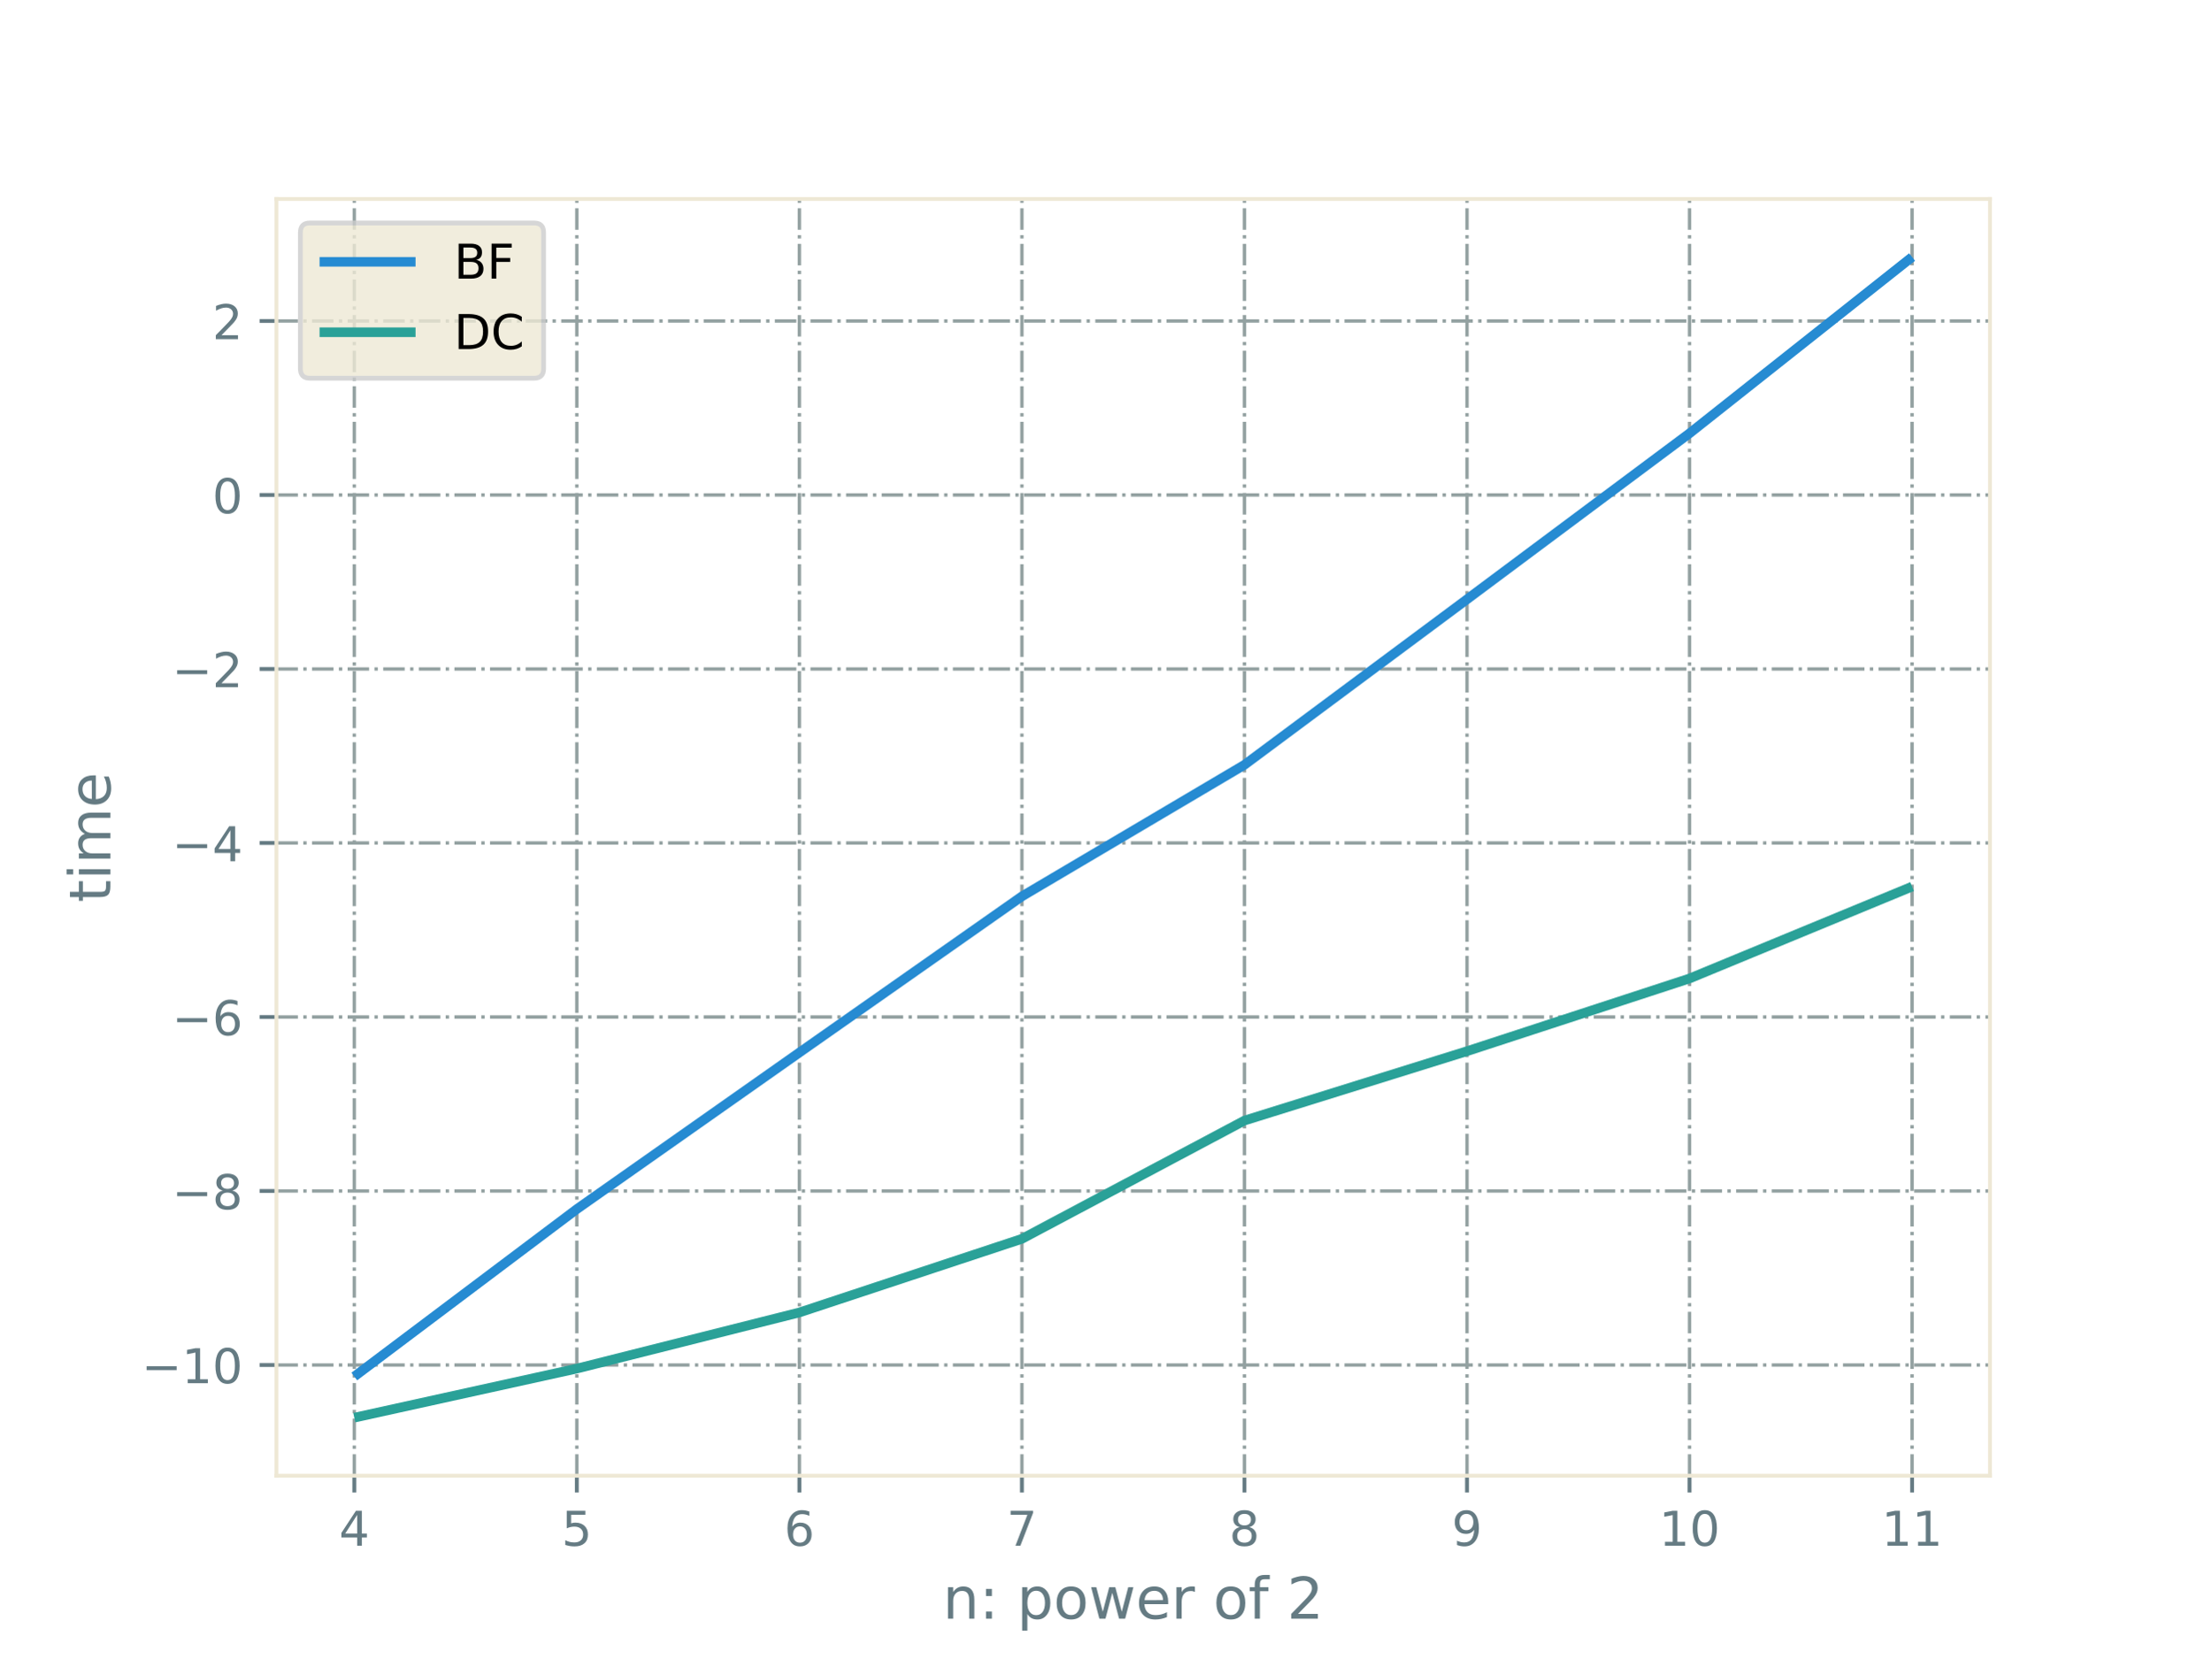
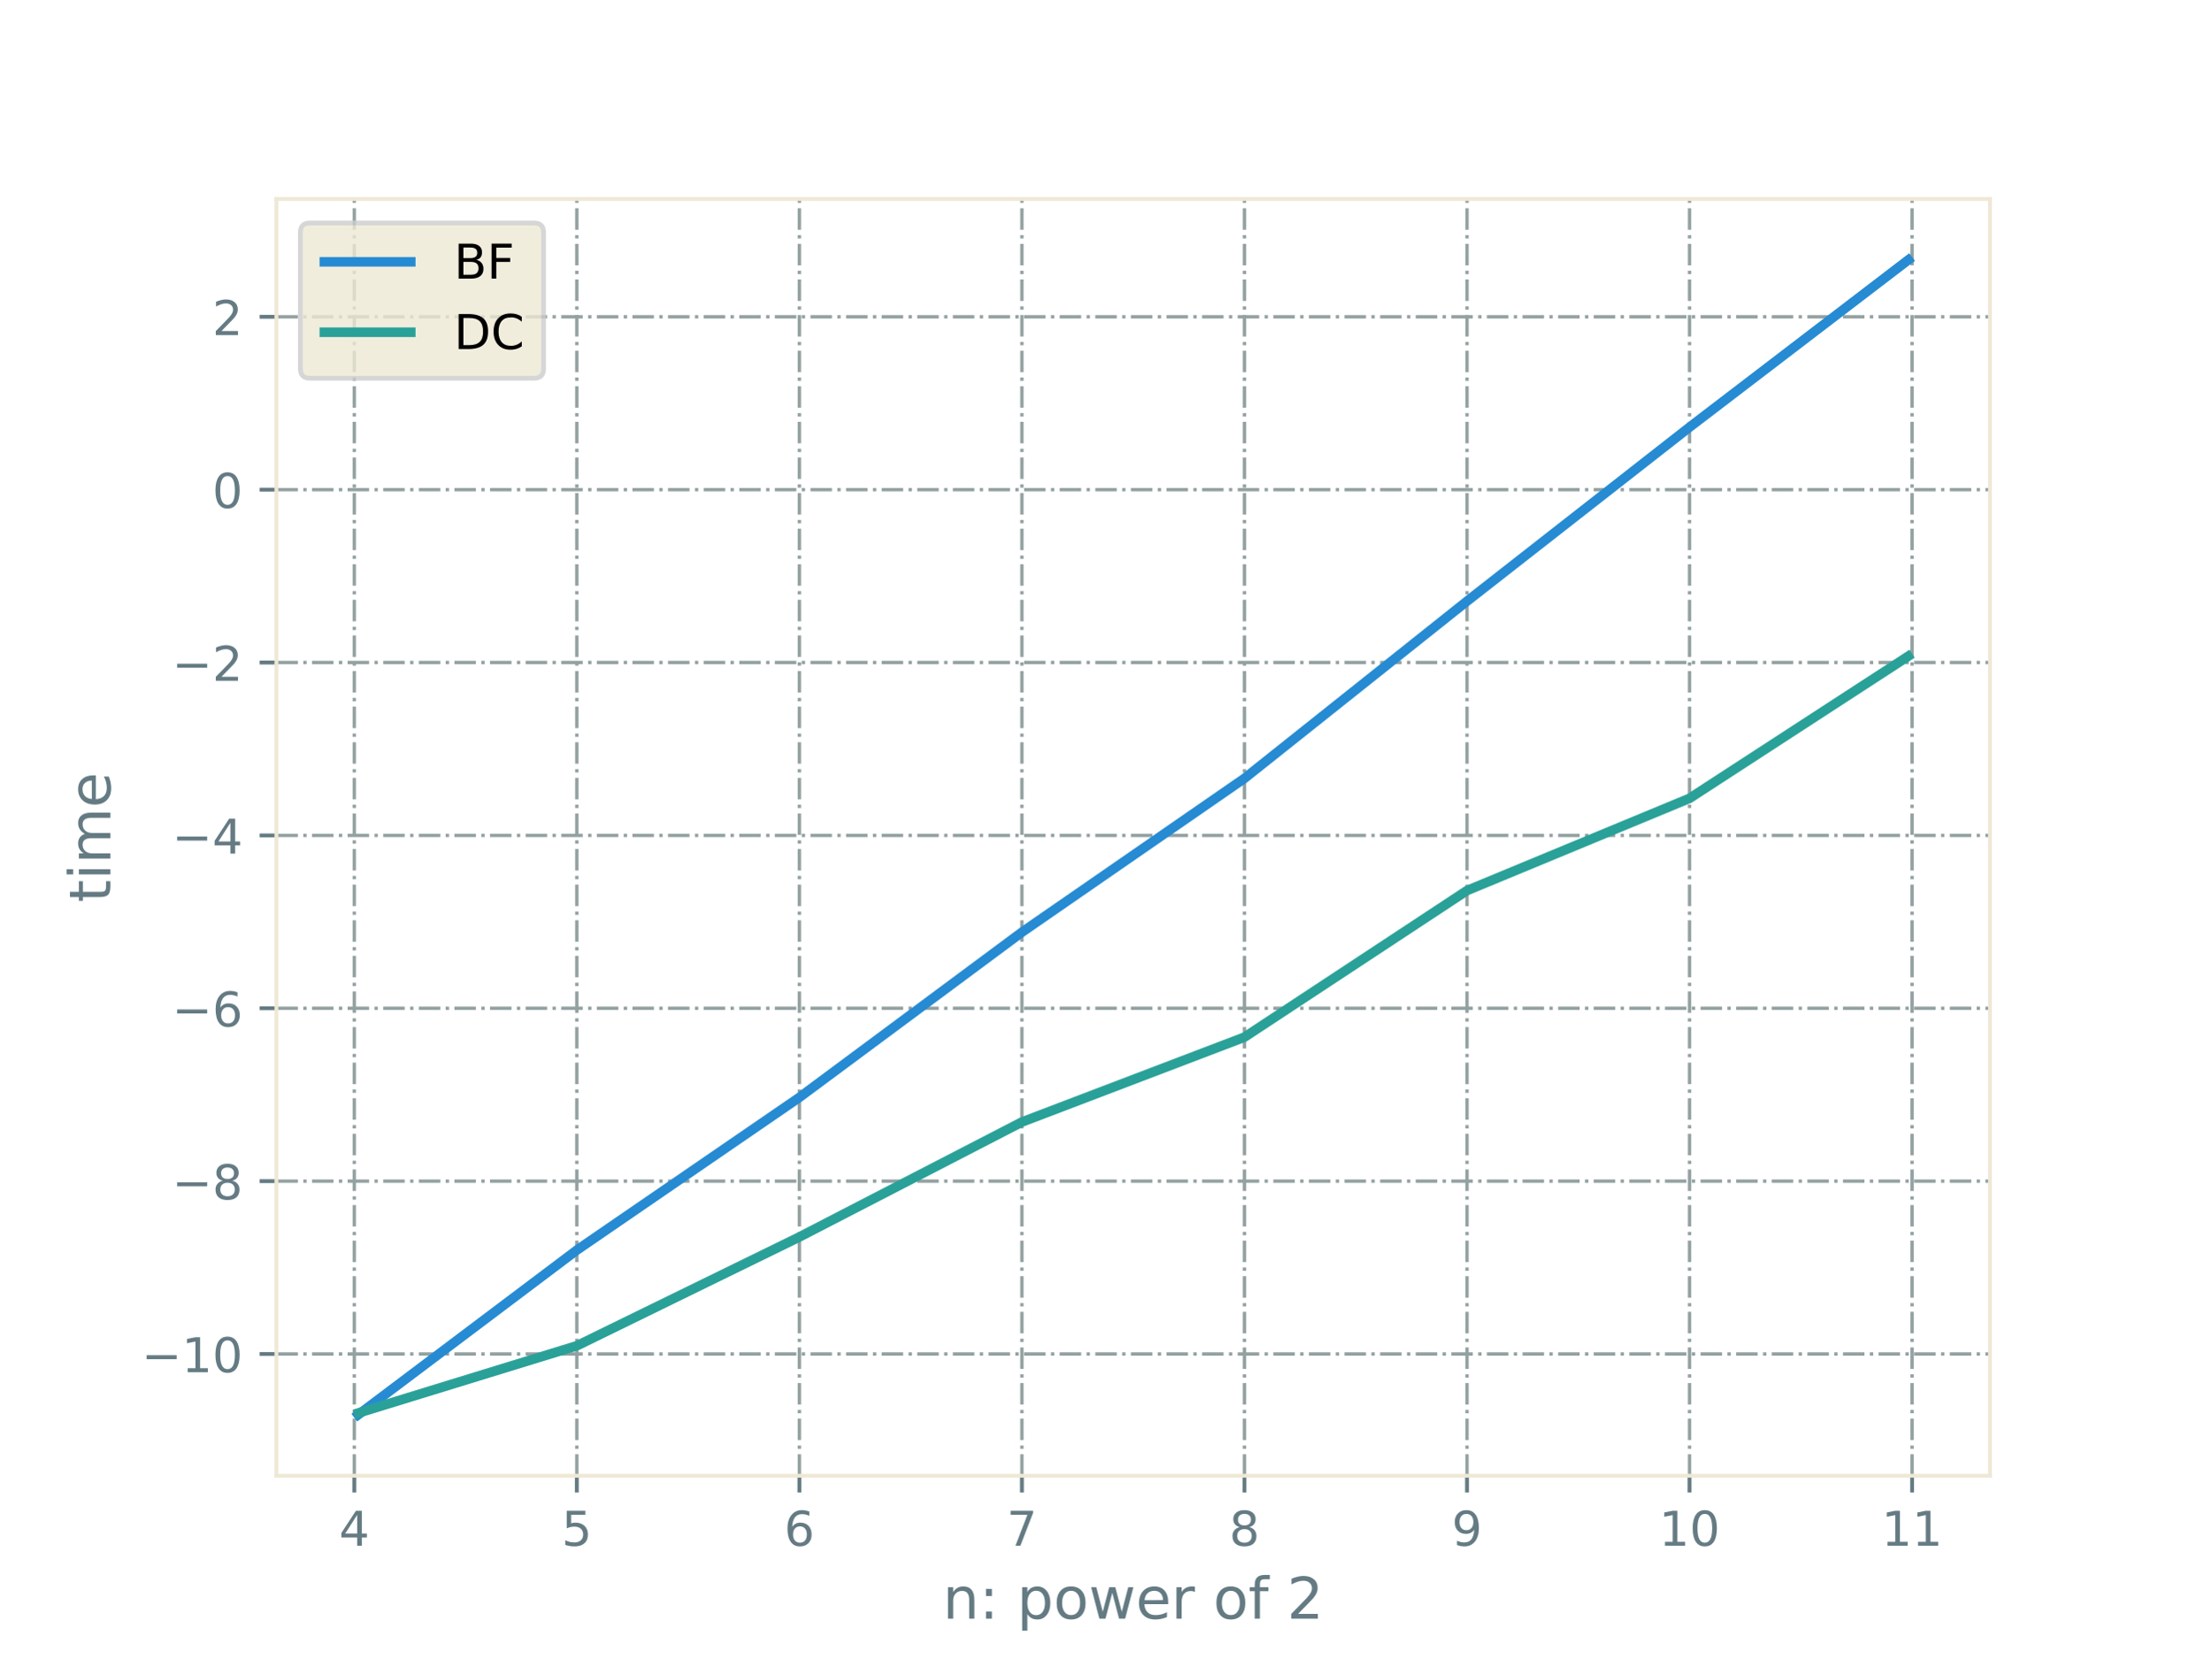
<svg xmlns="http://www.w3.org/2000/svg" xmlns:xlink="http://www.w3.org/1999/xlink" width="460.8pt" height="345.6pt" viewBox="0 0 460.8 345.6" version="1.1">
  <defs>
    <style type="text/css">*{stroke-linejoin: round; stroke-linecap: butt}</style>
  </defs>
  <g id="figure_1">
    <g id="patch_1">
      <path d="M 0 345.6  L 460.8 345.6  L 460.8 0  L 0 0  L 0 345.6  z " style="fill: none" />
    </g>
    <g id="axes_1">
      <g id="patch_2">
        <path d="M 57.6 307.584  L 414.72 307.584  L 414.72 41.472  L 57.6 41.472  L 57.6 307.584  z " style="fill: none" />
      </g>
      <g id="matplotlib.axis_1">
        <g id="xtick_1">
          <g id="line2d_1">
-             <path d="M 73.833 307.584  L 73.833 41.472  " clip-path="url(#p886a5b339a)" style="fill: none; stroke-dasharray: 4.48,1.12,0.7,1.12; stroke-dashoffset: 0; stroke: #93a1a1; stroke-width: 0.7" />
+             <path d="M 73.833 307.584  L 73.833 41.472  " clip-path="url(#p9ce0d20192)" style="fill: none; stroke-dasharray: 4.48,1.12,0.7,1.12; stroke-dashoffset: 0; stroke: #93a1a1; stroke-width: 0.7" />
          </g>
          <g id="line2d_2">
            <defs>
-               <path id="m361cfe37a9" d="M 0 0  L 0 3.5  " style="stroke: #657b83; stroke-width: 0.8" />
-             </defs>
-             <g>
-               <use xlink:href="#m361cfe37a9" x="73.833" y="307.584" style="fill: #657b83; stroke: #657b83; stroke-width: 0.8" />
+               <path id="m4172f4099a" d="M 0 0  L 0 3.5  " style="stroke: #657b83; stroke-width: 0.8" />
+             </defs>
+             <g>
+               <use xlink:href="#m4172f4099a" x="73.833" y="307.584" style="fill: #657b83; stroke: #657b83; stroke-width: 0.8" />
            </g>
          </g>
          <g id="text_1">
            <g style="fill: #657b83" transform="translate(70.65148 322.1824) scale(0.1 -0.1)">
              <defs>
                <path id="DejaVuSans-34" d="M 2419 4116  L 825 1625  L 2419 1625  L 2419 4116  z M 2253 4666  L 3047 4666  L 3047 1625  L 3713 1625  L 3713 1100  L 3047 1100  L 3047 0  L 2419 0  L 2419 1100  L 313 1100  L 313 1709  L 2253 4666  z " transform="scale(0.015625)" />
              </defs>
              <use xlink:href="#DejaVuSans-34" />
            </g>
          </g>
        </g>
        <g id="xtick_2">
          <g id="line2d_3">
-             <path d="M 120.212 307.584  L 120.212 41.472  " clip-path="url(#p886a5b339a)" style="fill: none; stroke-dasharray: 4.48,1.12,0.7,1.12; stroke-dashoffset: 0; stroke: #93a1a1; stroke-width: 0.7" />
+             <path d="M 120.212 307.584  L 120.212 41.472  " clip-path="url(#p9ce0d20192)" style="fill: none; stroke-dasharray: 4.48,1.12,0.7,1.12; stroke-dashoffset: 0; stroke: #93a1a1; stroke-width: 0.7" />
          </g>
          <g id="line2d_4">
            <g>
-               <use xlink:href="#m361cfe37a9" x="120.212" y="307.584" style="fill: #657b83; stroke: #657b83; stroke-width: 0.8" />
+               <use xlink:href="#m4172f4099a" x="120.212" y="307.584" style="fill: #657b83; stroke: #657b83; stroke-width: 0.8" />
            </g>
          </g>
          <g id="text_2">
            <g style="fill: #657b83" transform="translate(117.0307 322.1824) scale(0.1 -0.1)">
              <defs>
                <path id="DejaVuSans-35" d="M 691 4666  L 3169 4666  L 3169 4134  L 1269 4134  L 1269 2991  Q 1406 3038 1543 3061  Q 1681 3084 1819 3084  Q 2600 3084 3056 2656  Q 3513 2228 3513 1497  Q 3513 744 3044 326  Q 2575 -91 1722 -91  Q 1428 -91 1123 -41  Q 819 9 494 109  L 494 744  Q 775 591 1075 516  Q 1375 441 1709 441  Q 2250 441 2565 725  Q 2881 1009 2881 1497  Q 2881 1984 2565 2268  Q 2250 2553 1709 2553  Q 1456 2553 1204 2497  Q 953 2441 691 2322  L 691 4666  z " transform="scale(0.015625)" />
              </defs>
              <use xlink:href="#DejaVuSans-35" />
            </g>
          </g>
        </g>
        <g id="xtick_3">
          <g id="line2d_5">
-             <path d="M 166.591 307.584  L 166.591 41.472  " clip-path="url(#p886a5b339a)" style="fill: none; stroke-dasharray: 4.48,1.12,0.7,1.12; stroke-dashoffset: 0; stroke: #93a1a1; stroke-width: 0.7" />
+             <path d="M 166.591 307.584  L 166.591 41.472  " clip-path="url(#p9ce0d20192)" style="fill: none; stroke-dasharray: 4.48,1.12,0.7,1.12; stroke-dashoffset: 0; stroke: #93a1a1; stroke-width: 0.7" />
          </g>
          <g id="line2d_6">
            <g>
-               <use xlink:href="#m361cfe37a9" x="166.591" y="307.584" style="fill: #657b83; stroke: #657b83; stroke-width: 0.8" />
+               <use xlink:href="#m4172f4099a" x="166.591" y="307.584" style="fill: #657b83; stroke: #657b83; stroke-width: 0.8" />
            </g>
          </g>
          <g id="text_3">
            <g style="fill: #657b83" transform="translate(163.4099 322.1824) scale(0.1 -0.1)">
              <defs>
                <path id="DejaVuSans-36" d="M 2113 2584  Q 1688 2584 1439 2293  Q 1191 2003 1191 1497  Q 1191 994 1439 701  Q 1688 409 2113 409  Q 2538 409 2786 701  Q 3034 994 3034 1497  Q 3034 2003 2786 2293  Q 2538 2584 2113 2584  z M 3366 4563  L 3366 3988  Q 3128 4100 2886 4159  Q 2644 4219 2406 4219  Q 1781 4219 1451 3797  Q 1122 3375 1075 2522  Q 1259 2794 1537 2939  Q 1816 3084 2150 3084  Q 2853 3084 3261 2657  Q 3669 2231 3669 1497  Q 3669 778 3244 343  Q 2819 -91 2113 -91  Q 1303 -91 875 529  Q 447 1150 447 2328  Q 447 3434 972 4092  Q 1497 4750 2381 4750  Q 2619 4750 2861 4703  Q 3103 4656 3366 4563  z " transform="scale(0.015625)" />
              </defs>
              <use xlink:href="#DejaVuSans-36" />
            </g>
          </g>
        </g>
        <g id="xtick_4">
          <g id="line2d_7">
-             <path d="M 212.97 307.584  L 212.97 41.472  " clip-path="url(#p886a5b339a)" style="fill: none; stroke-dasharray: 4.48,1.12,0.7,1.12; stroke-dashoffset: 0; stroke: #93a1a1; stroke-width: 0.7" />
+             <path d="M 212.97 307.584  L 212.97 41.472  " clip-path="url(#p9ce0d20192)" style="fill: none; stroke-dasharray: 4.48,1.12,0.7,1.12; stroke-dashoffset: 0; stroke: #93a1a1; stroke-width: 0.7" />
          </g>
          <g id="line2d_8">
            <g>
-               <use xlink:href="#m361cfe37a9" x="212.97" y="307.584" style="fill: #657b83; stroke: #657b83; stroke-width: 0.8" />
+               <use xlink:href="#m4172f4099a" x="212.97" y="307.584" style="fill: #657b83; stroke: #657b83; stroke-width: 0.8" />
            </g>
          </g>
          <g id="text_4">
            <g style="fill: #657b83" transform="translate(209.7891 322.1824) scale(0.1 -0.1)">
              <defs>
                <path id="DejaVuSans-37" d="M 525 4666  L 3525 4666  L 3525 4397  L 1831 0  L 1172 0  L 2766 4134  L 525 4134  L 525 4666  z " transform="scale(0.015625)" />
              </defs>
              <use xlink:href="#DejaVuSans-37" />
            </g>
          </g>
        </g>
        <g id="xtick_5">
          <g id="line2d_9">
-             <path d="M 259.35 307.584  L 259.35 41.472  " clip-path="url(#p886a5b339a)" style="fill: none; stroke-dasharray: 4.48,1.12,0.7,1.12; stroke-dashoffset: 0; stroke: #93a1a1; stroke-width: 0.7" />
+             <path d="M 259.35 307.584  L 259.35 41.472  " clip-path="url(#p9ce0d20192)" style="fill: none; stroke-dasharray: 4.48,1.12,0.7,1.12; stroke-dashoffset: 0; stroke: #93a1a1; stroke-width: 0.7" />
          </g>
          <g id="line2d_10">
            <g>
-               <use xlink:href="#m361cfe37a9" x="259.35" y="307.584" style="fill: #657b83; stroke: #657b83; stroke-width: 0.8" />
+               <use xlink:href="#m4172f4099a" x="259.35" y="307.584" style="fill: #657b83; stroke: #657b83; stroke-width: 0.8" />
            </g>
          </g>
          <g id="text_5">
            <g style="fill: #657b83" transform="translate(256.1684 322.1824) scale(0.1 -0.1)">
              <defs>
                <path id="DejaVuSans-38" d="M 2034 2216  Q 1584 2216 1326 1975  Q 1069 1734 1069 1313  Q 1069 891 1326 650  Q 1584 409 2034 409  Q 2484 409 2743 651  Q 3003 894 3003 1313  Q 3003 1734 2745 1975  Q 2488 2216 2034 2216  z M 1403 2484  Q 997 2584 770 2862  Q 544 3141 544 3541  Q 544 4100 942 4425  Q 1341 4750 2034 4750  Q 2731 4750 3128 4425  Q 3525 4100 3525 3541  Q 3525 3141 3298 2862  Q 3072 2584 2669 2484  Q 3125 2378 3379 2068  Q 3634 1759 3634 1313  Q 3634 634 3220 271  Q 2806 -91 2034 -91  Q 1263 -91 848 271  Q 434 634 434 1313  Q 434 1759 690 2068  Q 947 2378 1403 2484  z M 1172 3481  Q 1172 3119 1398 2916  Q 1625 2713 2034 2713  Q 2441 2713 2670 2916  Q 2900 3119 2900 3481  Q 2900 3844 2670 4047  Q 2441 4250 2034 4250  Q 1625 4250 1398 4047  Q 1172 3844 1172 3481  z " transform="scale(0.015625)" />
              </defs>
              <use xlink:href="#DejaVuSans-38" />
            </g>
          </g>
        </g>
        <g id="xtick_6">
          <g id="line2d_11">
-             <path d="M 305.729 307.584  L 305.729 41.472  " clip-path="url(#p886a5b339a)" style="fill: none; stroke-dasharray: 4.48,1.12,0.7,1.12; stroke-dashoffset: 0; stroke: #93a1a1; stroke-width: 0.7" />
+             <path d="M 305.729 307.584  L 305.729 41.472  " clip-path="url(#p9ce0d20192)" style="fill: none; stroke-dasharray: 4.48,1.12,0.7,1.12; stroke-dashoffset: 0; stroke: #93a1a1; stroke-width: 0.7" />
          </g>
          <g id="line2d_12">
            <g>
-               <use xlink:href="#m361cfe37a9" x="305.729" y="307.584" style="fill: #657b83; stroke: #657b83; stroke-width: 0.8" />
+               <use xlink:href="#m4172f4099a" x="305.729" y="307.584" style="fill: #657b83; stroke: #657b83; stroke-width: 0.8" />
            </g>
          </g>
          <g id="text_6">
            <g style="fill: #657b83" transform="translate(302.5476 322.1824) scale(0.1 -0.1)">
              <defs>
                <path id="DejaVuSans-39" d="M 703 97  L 703 672  Q 941 559 1184 500  Q 1428 441 1663 441  Q 2288 441 2617 861  Q 2947 1281 2994 2138  Q 2813 1869 2534 1725  Q 2256 1581 1919 1581  Q 1219 1581 811 2004  Q 403 2428 403 3163  Q 403 3881 828 4315  Q 1253 4750 1959 4750  Q 2769 4750 3195 4129  Q 3622 3509 3622 2328  Q 3622 1225 3098 567  Q 2575 -91 1691 -91  Q 1453 -91 1209 -44  Q 966 3 703 97  z M 1959 2075  Q 2384 2075 2632 2365  Q 2881 2656 2881 3163  Q 2881 3666 2632 3958  Q 2384 4250 1959 4250  Q 1534 4250 1286 3958  Q 1038 3666 1038 3163  Q 1038 2656 1286 2365  Q 1534 2075 1959 2075  z " transform="scale(0.015625)" />
              </defs>
              <use xlink:href="#DejaVuSans-39" />
            </g>
          </g>
        </g>
        <g id="xtick_7">
          <g id="line2d_13">
-             <path d="M 352.108 307.584  L 352.108 41.472  " clip-path="url(#p886a5b339a)" style="fill: none; stroke-dasharray: 4.48,1.12,0.7,1.12; stroke-dashoffset: 0; stroke: #93a1a1; stroke-width: 0.7" />
+             <path d="M 352.108 307.584  L 352.108 41.472  " clip-path="url(#p9ce0d20192)" style="fill: none; stroke-dasharray: 4.48,1.12,0.7,1.12; stroke-dashoffset: 0; stroke: #93a1a1; stroke-width: 0.7" />
          </g>
          <g id="line2d_14">
            <g>
-               <use xlink:href="#m361cfe37a9" x="352.108" y="307.584" style="fill: #657b83; stroke: #657b83; stroke-width: 0.8" />
+               <use xlink:href="#m4172f4099a" x="352.108" y="307.584" style="fill: #657b83; stroke: #657b83; stroke-width: 0.8" />
            </g>
          </g>
          <g id="text_7">
            <g style="fill: #657b83" transform="translate(345.7456 322.1824) scale(0.1 -0.1)">
              <defs>
                <path id="DejaVuSans-31" d="M 794 531  L 1825 531  L 1825 4091  L 703 3866  L 703 4441  L 1819 4666  L 2450 4666  L 2450 531  L 3481 531  L 3481 0  L 794 0  L 794 531  z " transform="scale(0.015625)" />
                <path id="DejaVuSans-30" d="M 2034 4250  Q 1547 4250 1301 3770  Q 1056 3291 1056 2328  Q 1056 1369 1301 889  Q 1547 409 2034 409  Q 2525 409 2770 889  Q 3016 1369 3016 2328  Q 3016 3291 2770 3770  Q 2525 4250 2034 4250  z M 2034 4750  Q 2819 4750 3233 4129  Q 3647 3509 3647 2328  Q 3647 1150 3233 529  Q 2819 -91 2034 -91  Q 1250 -91 836 529  Q 422 1150 422 2328  Q 422 3509 836 4129  Q 1250 4750 2034 4750  z " transform="scale(0.015625)" />
              </defs>
              <use xlink:href="#DejaVuSans-31" />
              <use xlink:href="#DejaVuSans-30" x="63.623" />
            </g>
          </g>
        </g>
        <g id="xtick_8">
          <g id="line2d_15">
-             <path d="M 398.487 307.584  L 398.487 41.472  " clip-path="url(#p886a5b339a)" style="fill: none; stroke-dasharray: 4.48,1.12,0.7,1.12; stroke-dashoffset: 0; stroke: #93a1a1; stroke-width: 0.7" />
+             <path d="M 398.487 307.584  L 398.487 41.472  " clip-path="url(#p9ce0d20192)" style="fill: none; stroke-dasharray: 4.48,1.12,0.7,1.12; stroke-dashoffset: 0; stroke: #93a1a1; stroke-width: 0.7" />
          </g>
          <g id="line2d_16">
            <g>
-               <use xlink:href="#m361cfe37a9" x="398.487" y="307.584" style="fill: #657b83; stroke: #657b83; stroke-width: 0.8" />
+               <use xlink:href="#m4172f4099a" x="398.487" y="307.584" style="fill: #657b83; stroke: #657b83; stroke-width: 0.8" />
            </g>
          </g>
          <g id="text_8">
            <g style="fill: #657b83" transform="translate(392.1248 322.1824) scale(0.1 -0.1)">
              <use xlink:href="#DejaVuSans-31" />
              <use xlink:href="#DejaVuSans-31" x="63.623" />
            </g>
          </g>
        </g>
        <g id="text_9">
          <g style="fill: #657b83" transform="translate(196.4691 337.3802) scale(0.12 -0.12)">
            <defs>
              <path id="DejaVuSans-6e" d="M 3513 2113  L 3513 0  L 2938 0  L 2938 2094  Q 2938 2591 2744 2837  Q 2550 3084 2163 3084  Q 1697 3084 1428 2787  Q 1159 2491 1159 1978  L 1159 0  L 581 0  L 581 3500  L 1159 3500  L 1159 2956  Q 1366 3272 1645 3428  Q 1925 3584 2291 3584  Q 2894 3584 3203 3211  Q 3513 2838 3513 2113  z " transform="scale(0.015625)" />
              <path id="DejaVuSans-3a" d="M 750 794  L 1409 794  L 1409 0  L 750 0  L 750 794  z M 750 3309  L 1409 3309  L 1409 2516  L 750 2516  L 750 3309  z " transform="scale(0.015625)" />
              <path id="DejaVuSans-20" transform="scale(0.015625)" />
              <path id="DejaVuSans-70" d="M 1159 525  L 1159 -1331  L 581 -1331  L 581 3500  L 1159 3500  L 1159 2969  Q 1341 3281 1617 3432  Q 1894 3584 2278 3584  Q 2916 3584 3314 3078  Q 3713 2572 3713 1747  Q 3713 922 3314 415  Q 2916 -91 2278 -91  Q 1894 -91 1617 61  Q 1341 213 1159 525  z M 3116 1747  Q 3116 2381 2855 2742  Q 2594 3103 2138 3103  Q 1681 3103 1420 2742  Q 1159 2381 1159 1747  Q 1159 1113 1420 752  Q 1681 391 2138 391  Q 2594 391 2855 752  Q 3116 1113 3116 1747  z " transform="scale(0.015625)" />
              <path id="DejaVuSans-6f" d="M 1959 3097  Q 1497 3097 1228 2736  Q 959 2375 959 1747  Q 959 1119 1226 758  Q 1494 397 1959 397  Q 2419 397 2687 759  Q 2956 1122 2956 1747  Q 2956 2369 2687 2733  Q 2419 3097 1959 3097  z M 1959 3584  Q 2709 3584 3137 3096  Q 3566 2609 3566 1747  Q 3566 888 3137 398  Q 2709 -91 1959 -91  Q 1206 -91 779 398  Q 353 888 353 1747  Q 353 2609 779 3096  Q 1206 3584 1959 3584  z " transform="scale(0.015625)" />
              <path id="DejaVuSans-77" d="M 269 3500  L 844 3500  L 1563 769  L 2278 3500  L 2956 3500  L 3675 769  L 4391 3500  L 4966 3500  L 4050 0  L 3372 0  L 2619 2869  L 1863 0  L 1184 0  L 269 3500  z " transform="scale(0.015625)" />
              <path id="DejaVuSans-65" d="M 3597 1894  L 3597 1613  L 953 1613  Q 991 1019 1311 708  Q 1631 397 2203 397  Q 2534 397 2845 478  Q 3156 559 3463 722  L 3463 178  Q 3153 47 2828 -22  Q 2503 -91 2169 -91  Q 1331 -91 842 396  Q 353 884 353 1716  Q 353 2575 817 3079  Q 1281 3584 2069 3584  Q 2775 3584 3186 3129  Q 3597 2675 3597 1894  z M 3022 2063  Q 3016 2534 2758 2815  Q 2500 3097 2075 3097  Q 1594 3097 1305 2825  Q 1016 2553 972 2059  L 3022 2063  z " transform="scale(0.015625)" />
              <path id="DejaVuSans-72" d="M 2631 2963  Q 2534 3019 2420 3045  Q 2306 3072 2169 3072  Q 1681 3072 1420 2755  Q 1159 2438 1159 1844  L 1159 0  L 581 0  L 581 3500  L 1159 3500  L 1159 2956  Q 1341 3275 1631 3429  Q 1922 3584 2338 3584  Q 2397 3584 2469 3576  Q 2541 3569 2628 3553  L 2631 2963  z " transform="scale(0.015625)" />
              <path id="DejaVuSans-66" d="M 2375 4863  L 2375 4384  L 1825 4384  Q 1516 4384 1395 4259  Q 1275 4134 1275 3809  L 1275 3500  L 2222 3500  L 2222 3053  L 1275 3053  L 1275 0  L 697 0  L 697 3053  L 147 3053  L 147 3500  L 697 3500  L 697 3744  Q 697 4328 969 4595  Q 1241 4863 1831 4863  L 2375 4863  z " transform="scale(0.015625)" />
              <path id="DejaVuSans-32" d="M 1228 531  L 3431 531  L 3431 0  L 469 0  L 469 531  Q 828 903 1448 1529  Q 2069 2156 2228 2338  Q 2531 2678 2651 2914  Q 2772 3150 2772 3378  Q 2772 3750 2511 3984  Q 2250 4219 1831 4219  Q 1534 4219 1204 4116  Q 875 4013 500 3803  L 500 4441  Q 881 4594 1212 4672  Q 1544 4750 1819 4750  Q 2544 4750 2975 4387  Q 3406 4025 3406 3419  Q 3406 3131 3298 2873  Q 3191 2616 2906 2266  Q 2828 2175 2409 1742  Q 1991 1309 1228 531  z " transform="scale(0.015625)" />
            </defs>
            <use xlink:href="#DejaVuSans-6e" />
            <use xlink:href="#DejaVuSans-3a" x="63.379" />
            <use xlink:href="#DejaVuSans-20" x="97.07" />
            <use xlink:href="#DejaVuSans-70" x="128.857" />
            <use xlink:href="#DejaVuSans-6f" x="192.334" />
            <use xlink:href="#DejaVuSans-77" x="253.516" />
            <use xlink:href="#DejaVuSans-65" x="335.303" />
            <use xlink:href="#DejaVuSans-72" x="396.826" />
            <use xlink:href="#DejaVuSans-20" x="437.939" />
            <use xlink:href="#DejaVuSans-6f" x="469.727" />
            <use xlink:href="#DejaVuSans-66" x="530.908" />
            <use xlink:href="#DejaVuSans-20" x="566.113" />
            <use xlink:href="#DejaVuSans-32" x="597.9" />
          </g>
        </g>
      </g>
      <g id="matplotlib.axis_2">
        <g id="ytick_1">
          <g id="line2d_17">
-             <path d="M 57.6 284.507  L 414.72 284.507  " clip-path="url(#p886a5b339a)" style="fill: none; stroke-dasharray: 4.48,1.12,0.7,1.12; stroke-dashoffset: 0; stroke: #93a1a1; stroke-width: 0.7" />
+             <path d="M 57.6 282.215  L 414.72 282.215  " clip-path="url(#p9ce0d20192)" style="fill: none; stroke-dasharray: 4.48,1.12,0.7,1.12; stroke-dashoffset: 0; stroke: #93a1a1; stroke-width: 0.7" />
          </g>
          <g id="line2d_18">
            <defs>
-               <path id="m7b77a2cc7b" d="M 0 0  L -3.5 0  " style="stroke: #657b83; stroke-width: 0.8" />
-             </defs>
-             <g>
-               <use xlink:href="#m7b77a2cc7b" x="57.6" y="284.507" style="fill: #657b83; stroke: #657b83; stroke-width: 0.8" />
+               <path id="m04de3dad07" d="M 0 0  L -3.5 0  " style="stroke: #657b83; stroke-width: 0.8" />
+             </defs>
+             <g>
+               <use xlink:href="#m04de3dad07" x="57.6" y="282.215" style="fill: #657b83; stroke: #657b83; stroke-width: 0.8" />
            </g>
          </g>
          <g id="text_10">
-             <g style="fill: #657b83" transform="translate(29.49531 288.3063) scale(0.1 -0.1)">
+             <g style="fill: #657b83" transform="translate(29.49531 286.0147) scale(0.1 -0.1)">
              <defs>
                <path id="DejaVuSans-2212" d="M 678 2272  L 4684 2272  L 4684 1741  L 678 1741  L 678 2272  z " transform="scale(0.015625)" />
              </defs>
              <use xlink:href="#DejaVuSans-2212" />
              <use xlink:href="#DejaVuSans-31" x="83.789" />
              <use xlink:href="#DejaVuSans-30" x="147.412" />
            </g>
          </g>
        </g>
        <g id="ytick_2">
          <g id="line2d_19">
-             <path d="M 57.6 248.239  L 414.72 248.239  " clip-path="url(#p886a5b339a)" style="fill: none; stroke-dasharray: 4.48,1.12,0.7,1.12; stroke-dashoffset: 0; stroke: #93a1a1; stroke-width: 0.7" />
+             <path d="M 57.6 246.185  L 414.72 246.185  " clip-path="url(#p9ce0d20192)" style="fill: none; stroke-dasharray: 4.48,1.12,0.7,1.12; stroke-dashoffset: 0; stroke: #93a1a1; stroke-width: 0.7" />
          </g>
          <g id="line2d_20">
            <g>
-               <use xlink:href="#m7b77a2cc7b" x="57.6" y="248.239" style="fill: #657b83; stroke: #657b83; stroke-width: 0.8" />
+               <use xlink:href="#m04de3dad07" x="57.6" y="246.185" style="fill: #657b83; stroke: #657b83; stroke-width: 0.8" />
            </g>
          </g>
          <g id="text_11">
-             <g style="fill: #657b83" transform="translate(35.85781 252.0381) scale(0.1 -0.1)">
+             <g style="fill: #657b83" transform="translate(35.85781 249.9839) scale(0.1 -0.1)">
              <use xlink:href="#DejaVuSans-2212" />
              <use xlink:href="#DejaVuSans-38" x="83.789" />
            </g>
          </g>
        </g>
        <g id="ytick_3">
          <g id="line2d_21">
-             <path d="M 57.6 211.971  L 414.72 211.971  " clip-path="url(#p886a5b339a)" style="fill: none; stroke-dasharray: 4.48,1.12,0.7,1.12; stroke-dashoffset: 0; stroke: #93a1a1; stroke-width: 0.7" />
+             <path d="M 57.6 210.154  L 414.72 210.154  " clip-path="url(#p9ce0d20192)" style="fill: none; stroke-dasharray: 4.48,1.12,0.7,1.12; stroke-dashoffset: 0; stroke: #93a1a1; stroke-width: 0.7" />
          </g>
          <g id="line2d_22">
            <g>
-               <use xlink:href="#m7b77a2cc7b" x="57.6" y="211.971" style="fill: #657b83; stroke: #657b83; stroke-width: 0.8" />
+               <use xlink:href="#m04de3dad07" x="57.6" y="210.154" style="fill: #657b83; stroke: #657b83; stroke-width: 0.8" />
            </g>
          </g>
          <g id="text_12">
-             <g style="fill: #657b83" transform="translate(35.85781 215.7699) scale(0.1 -0.1)">
+             <g style="fill: #657b83" transform="translate(35.85781 213.9531) scale(0.1 -0.1)">
              <use xlink:href="#DejaVuSans-2212" />
              <use xlink:href="#DejaVuSans-36" x="83.789" />
            </g>
          </g>
        </g>
        <g id="ytick_4">
          <g id="line2d_23">
-             <path d="M 57.6 175.702  L 414.72 175.702  " clip-path="url(#p886a5b339a)" style="fill: none; stroke-dasharray: 4.48,1.12,0.7,1.12; stroke-dashoffset: 0; stroke: #93a1a1; stroke-width: 0.7" />
+             <path d="M 57.6 174.123  L 414.72 174.123  " clip-path="url(#p9ce0d20192)" style="fill: none; stroke-dasharray: 4.48,1.12,0.7,1.12; stroke-dashoffset: 0; stroke: #93a1a1; stroke-width: 0.7" />
          </g>
          <g id="line2d_24">
            <g>
-               <use xlink:href="#m7b77a2cc7b" x="57.6" y="175.702" style="fill: #657b83; stroke: #657b83; stroke-width: 0.8" />
+               <use xlink:href="#m04de3dad07" x="57.6" y="174.123" style="fill: #657b83; stroke: #657b83; stroke-width: 0.8" />
            </g>
          </g>
          <g id="text_13">
-             <g style="fill: #657b83" transform="translate(35.85781 179.5016) scale(0.1 -0.1)">
+             <g style="fill: #657b83" transform="translate(35.85781 177.9223) scale(0.1 -0.1)">
              <use xlink:href="#DejaVuSans-2212" />
              <use xlink:href="#DejaVuSans-34" x="83.789" />
            </g>
          </g>
        </g>
        <g id="ytick_5">
          <g id="line2d_25">
-             <path d="M 57.6 139.434  L 414.72 139.434  " clip-path="url(#p886a5b339a)" style="fill: none; stroke-dasharray: 4.48,1.12,0.7,1.12; stroke-dashoffset: 0; stroke: #93a1a1; stroke-width: 0.7" />
+             <path d="M 57.6 138.092  L 414.72 138.092  " clip-path="url(#p9ce0d20192)" style="fill: none; stroke-dasharray: 4.48,1.12,0.7,1.12; stroke-dashoffset: 0; stroke: #93a1a1; stroke-width: 0.7" />
          </g>
          <g id="line2d_26">
            <g>
-               <use xlink:href="#m7b77a2cc7b" x="57.6" y="139.434" style="fill: #657b83; stroke: #657b83; stroke-width: 0.8" />
+               <use xlink:href="#m04de3dad07" x="57.6" y="138.092" style="fill: #657b83; stroke: #657b83; stroke-width: 0.8" />
            </g>
          </g>
          <g id="text_14">
-             <g style="fill: #657b83" transform="translate(35.85781 143.2334) scale(0.1 -0.1)">
+             <g style="fill: #657b83" transform="translate(35.85781 141.8914) scale(0.1 -0.1)">
              <use xlink:href="#DejaVuSans-2212" />
              <use xlink:href="#DejaVuSans-32" x="83.789" />
            </g>
          </g>
        </g>
        <g id="ytick_6">
          <g id="line2d_27">
-             <path d="M 57.6 103.166  L 414.72 103.166  " clip-path="url(#p886a5b339a)" style="fill: none; stroke-dasharray: 4.48,1.12,0.7,1.12; stroke-dashoffset: 0; stroke: #93a1a1; stroke-width: 0.7" />
+             <path d="M 57.6 102.061  L 414.72 102.061  " clip-path="url(#p9ce0d20192)" style="fill: none; stroke-dasharray: 4.48,1.12,0.7,1.12; stroke-dashoffset: 0; stroke: #93a1a1; stroke-width: 0.7" />
          </g>
          <g id="line2d_28">
            <g>
-               <use xlink:href="#m7b77a2cc7b" x="57.6" y="103.166" style="fill: #657b83; stroke: #657b83; stroke-width: 0.8" />
+               <use xlink:href="#m04de3dad07" x="57.6" y="102.061" style="fill: #657b83; stroke: #657b83; stroke-width: 0.8" />
            </g>
          </g>
          <g id="text_15">
-             <g style="fill: #657b83" transform="translate(44.2375 106.9651) scale(0.1 -0.1)">
+             <g style="fill: #657b83" transform="translate(44.2375 105.8606) scale(0.1 -0.1)">
              <use xlink:href="#DejaVuSans-30" />
            </g>
          </g>
        </g>
        <g id="ytick_7">
          <g id="line2d_29">
-             <path d="M 57.6 66.898  L 414.72 66.898  " clip-path="url(#p886a5b339a)" style="fill: none; stroke-dasharray: 4.48,1.12,0.7,1.12; stroke-dashoffset: 0; stroke: #93a1a1; stroke-width: 0.7" />
+             <path d="M 57.6 66.031  L 414.72 66.031  " clip-path="url(#p9ce0d20192)" style="fill: none; stroke-dasharray: 4.48,1.12,0.7,1.12; stroke-dashoffset: 0; stroke: #93a1a1; stroke-width: 0.7" />
          </g>
          <g id="line2d_30">
            <g>
-               <use xlink:href="#m7b77a2cc7b" x="57.6" y="66.898" style="fill: #657b83; stroke: #657b83; stroke-width: 0.8" />
+               <use xlink:href="#m04de3dad07" x="57.6" y="66.031" style="fill: #657b83; stroke: #657b83; stroke-width: 0.8" />
            </g>
          </g>
          <g id="text_16">
-             <g style="fill: #657b83" transform="translate(44.2375 70.69691) scale(0.1 -0.1)">
+             <g style="fill: #657b83" transform="translate(44.2375 69.82982) scale(0.1 -0.1)">
              <use xlink:href="#DejaVuSans-32" />
            </g>
          </g>
        </g>
        <g id="text_17">
          <g style="fill: #657b83" transform="translate(22.99969 188.0833) rotate(-90) scale(0.12 -0.12)">
            <defs>
              <path id="DejaVuSans-74" d="M 1172 4494  L 1172 3500  L 2356 3500  L 2356 3053  L 1172 3053  L 1172 1153  Q 1172 725 1289 603  Q 1406 481 1766 481  L 2356 481  L 2356 0  L 1766 0  Q 1100 0 847 248  Q 594 497 594 1153  L 594 3053  L 172 3053  L 172 3500  L 594 3500  L 594 4494  L 1172 4494  z " transform="scale(0.015625)" />
              <path id="DejaVuSans-69" d="M 603 3500  L 1178 3500  L 1178 0  L 603 0  L 603 3500  z M 603 4863  L 1178 4863  L 1178 4134  L 603 4134  L 603 4863  z " transform="scale(0.015625)" />
              <path id="DejaVuSans-6d" d="M 3328 2828  Q 3544 3216 3844 3400  Q 4144 3584 4550 3584  Q 5097 3584 5394 3201  Q 5691 2819 5691 2113  L 5691 0  L 5113 0  L 5113 2094  Q 5113 2597 4934 2840  Q 4756 3084 4391 3084  Q 3944 3084 3684 2787  Q 3425 2491 3425 1978  L 3425 0  L 2847 0  L 2847 2094  Q 2847 2600 2669 2842  Q 2491 3084 2119 3084  Q 1678 3084 1418 2786  Q 1159 2488 1159 1978  L 1159 0  L 581 0  L 581 3500  L 1159 3500  L 1159 2956  Q 1356 3278 1631 3431  Q 1906 3584 2284 3584  Q 2666 3584 2933 3390  Q 3200 3197 3328 2828  z " transform="scale(0.015625)" />
            </defs>
            <use xlink:href="#DejaVuSans-74" />
            <use xlink:href="#DejaVuSans-69" x="39.209" />
            <use xlink:href="#DejaVuSans-6d" x="66.992" />
            <use xlink:href="#DejaVuSans-65" x="164.404" />
          </g>
        </g>
      </g>
      <g id="line2d_31">
-         <path d="M 73.833 286.907  L 120.212 252.015  L 166.591 219.382  L 212.97 186.828  L 259.35 159.407  L 305.729 124.907  L 352.108 90.308  L 398.487 53.568  " clip-path="url(#p886a5b339a)" style="fill: none; stroke: #268bd2; stroke-width: 2" />
+         <path d="M 73.833 295.488  L 120.212 260.564  L 166.591 228.731  L 212.97 194.299  L 259.35 162.232  L 305.729 125.304  L 352.108 89.03  L 398.487 53.568  " clip-path="url(#p9ce0d20192)" style="fill: none; stroke: #268bd2; stroke-width: 2" />
      </g>
      <g id="line2d_32">
-         <path d="M 73.833 295.488  L 120.212 285.259  L 166.591 273.561  L 212.97 258.214  L 259.35 233.561  L 305.729 219.099  L 352.108 203.944  L 398.487 184.791  " clip-path="url(#p886a5b339a)" style="fill: none; stroke: #2aa198; stroke-width: 2" />
+         <path d="M 73.833 294.768  L 120.212 280.503  L 166.591 257.826  L 212.97 233.863  L 259.35 216.175  L 305.729 185.616  L 352.108 166.395  L 398.487 136.249  " clip-path="url(#p9ce0d20192)" style="fill: none; stroke: #2aa198; stroke-width: 2" />
      </g>
      <g id="patch_3">
        <path d="M 57.6 307.584  L 57.6 41.472  " style="fill: none; stroke: #eee8d5; stroke-width: 0.8; stroke-linejoin: miter; stroke-linecap: square" />
      </g>
      <g id="patch_4">
        <path d="M 414.72 307.584  L 414.72 41.472  " style="fill: none; stroke: #eee8d5; stroke-width: 0.8; stroke-linejoin: miter; stroke-linecap: square" />
      </g>
      <g id="patch_5">
        <path d="M 57.6 307.584  L 414.72 307.584  " style="fill: none; stroke: #eee8d5; stroke-width: 0.8; stroke-linejoin: miter; stroke-linecap: square" />
      </g>
      <g id="patch_6">
        <path d="M 57.6 41.472  L 414.72 41.472  " style="fill: none; stroke: #eee8d5; stroke-width: 0.8; stroke-linejoin: miter; stroke-linecap: square" />
      </g>
      <g id="legend_1">
        <g id="patch_7">
          <path d="M 64.6 78.828  L 111.283 78.828  Q 113.283 78.828 113.283 76.828  L 113.283 48.472  Q 113.283 46.472 111.283 46.472  L 64.6 46.472  Q 62.6 46.472 62.6 48.472  L 62.6 76.828  Q 62.6 78.828 64.6 78.828  z " style="fill: #eee8d5; opacity: 0.8; stroke: #cccccc; stroke-linejoin: miter" />
        </g>
        <g id="line2d_33">
          <path d="M 66.6 54.57  L 76.6 54.57  L 86.6 54.57  " style="fill: none; stroke: #268bd2; stroke-width: 2" />
        </g>
        <g id="text_18">
          <g transform="translate(94.6 58.07044) scale(0.1 -0.1)">
            <defs>
              <path id="DejaVuSans-42" d="M 1259 2228  L 1259 519  L 2272 519  Q 2781 519 3026 730  Q 3272 941 3272 1375  Q 3272 1813 3026 2020  Q 2781 2228 2272 2228  L 1259 2228  z M 1259 4147  L 1259 2741  L 2194 2741  Q 2656 2741 2882 2914  Q 3109 3088 3109 3444  Q 3109 3797 2882 3972  Q 2656 4147 2194 4147  L 1259 4147  z M 628 4666  L 2241 4666  Q 2963 4666 3353 4366  Q 3744 4066 3744 3513  Q 3744 3084 3544 2831  Q 3344 2578 2956 2516  Q 3422 2416 3680 2098  Q 3938 1781 3938 1306  Q 3938 681 3513 340  Q 3088 0 2303 0  L 628 0  L 628 4666  z " transform="scale(0.015625)" />
              <path id="DejaVuSans-46" d="M 628 4666  L 3309 4666  L 3309 4134  L 1259 4134  L 1259 2759  L 3109 2759  L 3109 2228  L 1259 2228  L 1259 0  L 628 0  L 628 4666  z " transform="scale(0.015625)" />
            </defs>
            <use xlink:href="#DejaVuSans-42" />
            <use xlink:href="#DejaVuSans-46" x="68.604" />
          </g>
        </g>
        <g id="line2d_34">
          <path d="M 66.6 69.249  L 76.6 69.249  L 86.6 69.249  " style="fill: none; stroke: #2aa198; stroke-width: 2" />
        </g>
        <g id="text_19">
          <g transform="translate(94.6 72.74856) scale(0.1 -0.1)">
            <defs>
              <path id="DejaVuSans-44" d="M 1259 4147  L 1259 519  L 2022 519  Q 2988 519 3436 956  Q 3884 1394 3884 2338  Q 3884 3275 3436 3711  Q 2988 4147 2022 4147  L 1259 4147  z M 628 4666  L 1925 4666  Q 3281 4666 3915 4102  Q 4550 3538 4550 2338  Q 4550 1131 3912 565  Q 3275 0 1925 0  L 628 0  L 628 4666  z " transform="scale(0.015625)" />
              <path id="DejaVuSans-43" d="M 4122 4306  L 4122 3641  Q 3803 3938 3442 4084  Q 3081 4231 2675 4231  Q 1875 4231 1450 3742  Q 1025 3253 1025 2328  Q 1025 1406 1450 917  Q 1875 428 2675 428  Q 3081 428 3442 575  Q 3803 722 4122 1019  L 4122 359  Q 3791 134 3420 21  Q 3050 -91 2638 -91  Q 1578 -91 968 557  Q 359 1206 359 2328  Q 359 3453 968 4101  Q 1578 4750 2638 4750  Q 3056 4750 3426 4639  Q 3797 4528 4122 4306  z " transform="scale(0.015625)" />
            </defs>
            <use xlink:href="#DejaVuSans-44" />
            <use xlink:href="#DejaVuSans-43" x="77.002" />
          </g>
        </g>
      </g>
    </g>
  </g>
  <defs>
-     <clipPath id="p886a5b339a">
+     <clipPath id="p9ce0d20192">
      <rect x="57.6" y="41.472" width="357.12" height="266.112" />
    </clipPath>
  </defs>
</svg>
